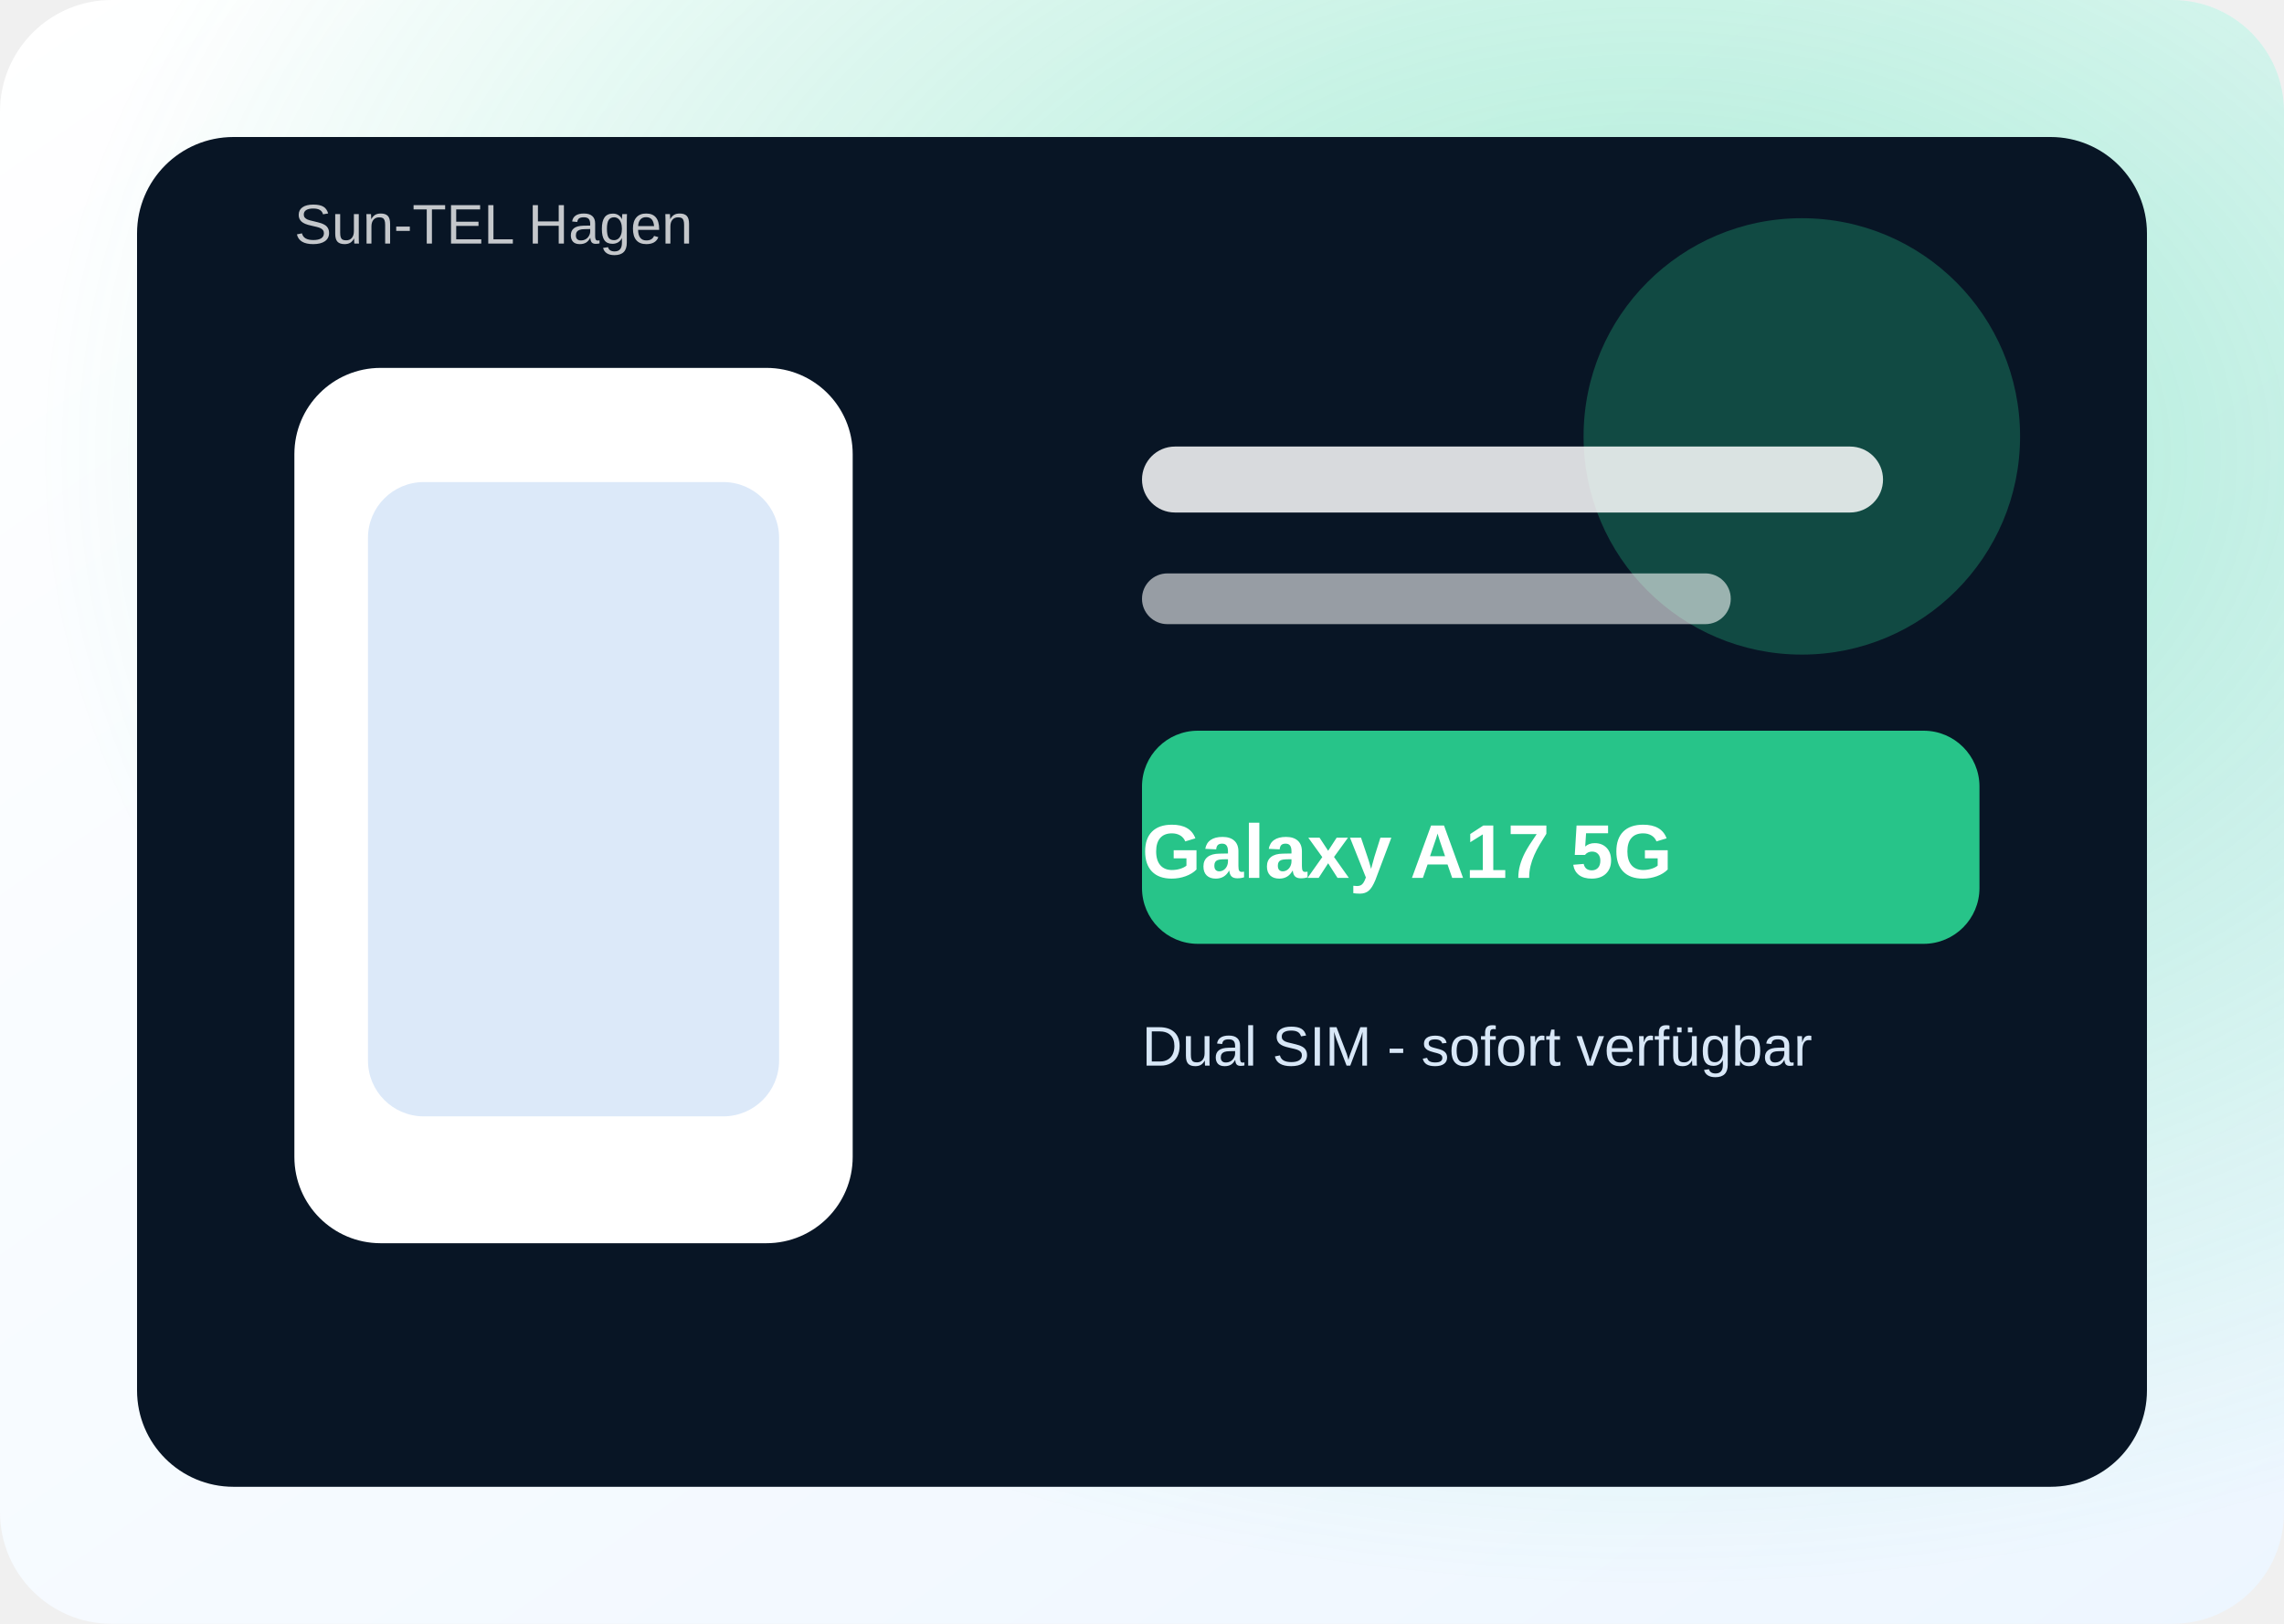
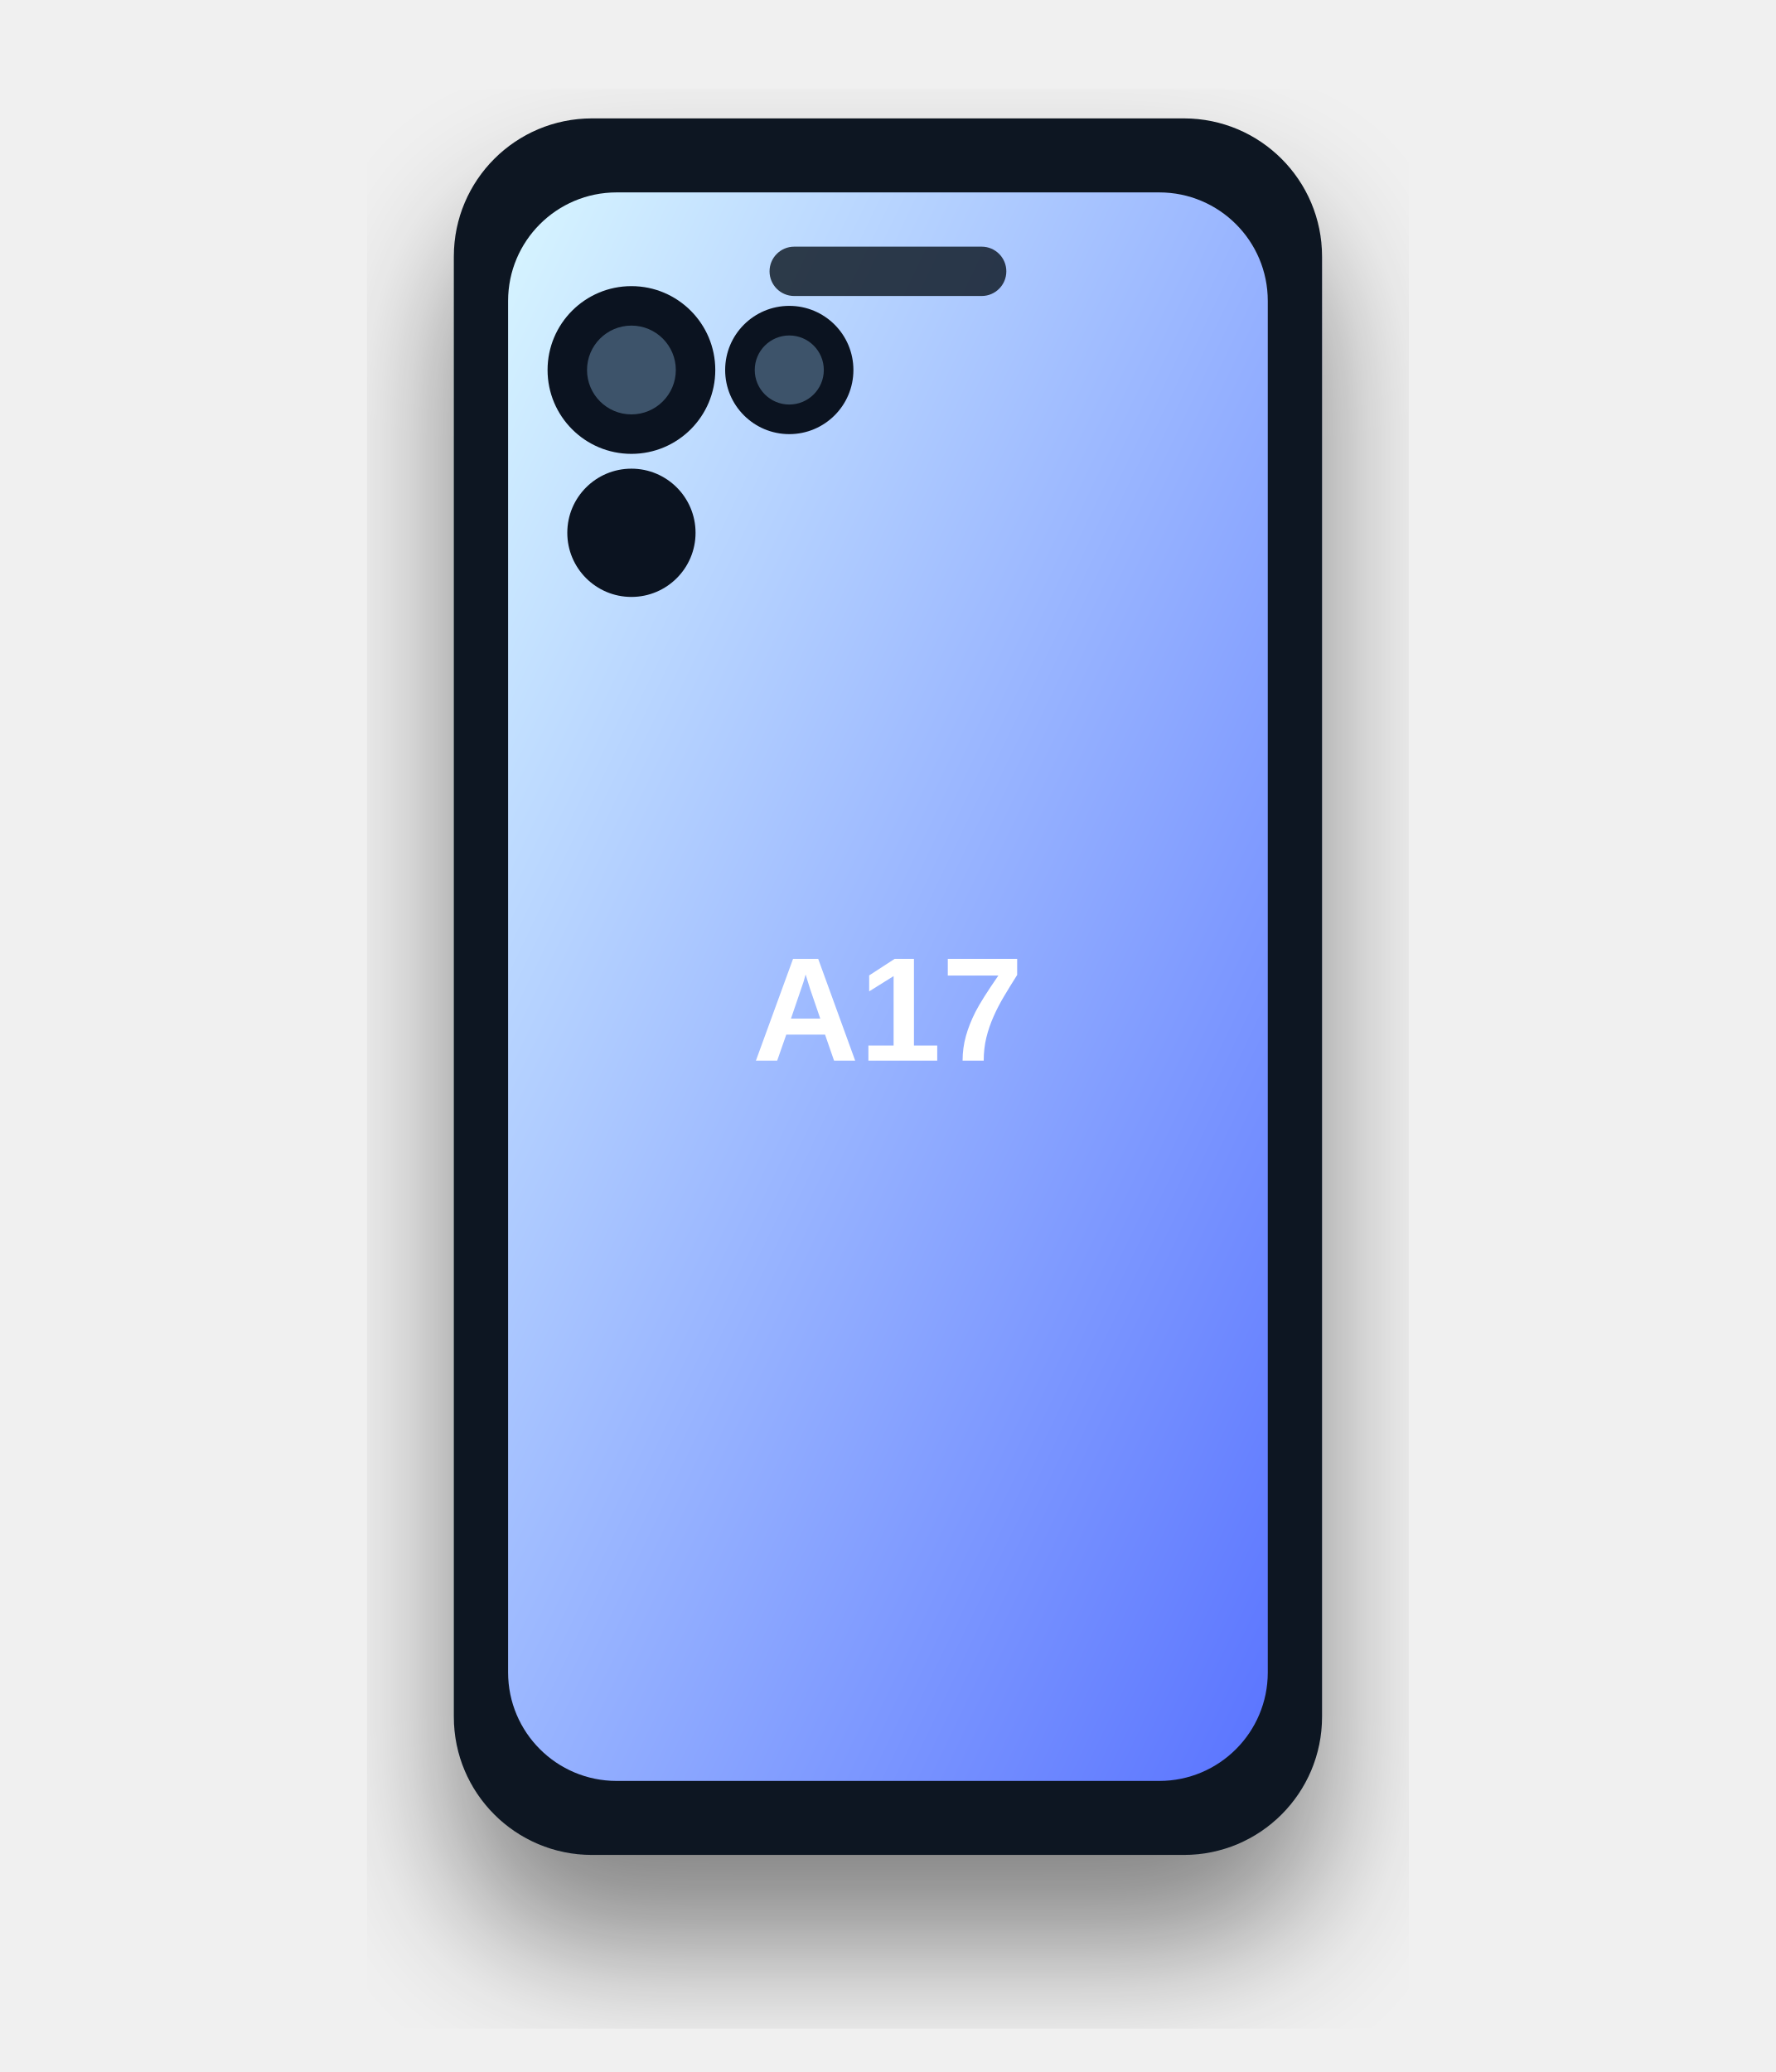
- <svg xmlns="http://www.w3.org/2000/svg" width="900" height="640" viewBox="0 0 900 640">
+ <svg xmlns="http://www.w3.org/2000/svg" width="360" height="420" viewBox="0 0 360 420">
  <defs>
-     <linearGradient id="bg" x1="0" y1="0" x2="1" y2="1">
-       <stop offset="0" stop-color="#ffffff" />
-       <stop offset="1" stop-color="#edf6ff" />
+     <linearGradient id="g" x1="0" x2="1" y1="0" y2="1">
+       <stop stop-color="#d8f6ff" />
+       <stop offset="1" stop-color="#5973ff" />
    </linearGradient>
-     <radialGradient id="glow" cx="72%" cy="28%" r="70%">
-       <stop offset="0" stop-color="#29d391" stop-opacity=".38" />
-       <stop offset="1" stop-color="#29d391" stop-opacity="0" />
-     </radialGradient>
+     <filter id="s">
+       <feDropShadow dx="0" dy="18" stdDeviation="14" flood-color="#000" flood-opacity=".45" />
+     </filter>
  </defs>
-   <rect width="900" height="640" rx="44" fill="url(#bg)" />
-   <rect width="900" height="640" rx="44" fill="url(#glow)" />
-   <rect x="54" y="54" width="792" height="532" rx="38" fill="#081525" />
-   <circle cx="710" cy="172" r="86" fill="#29d391" opacity=".28" />
-   <rect x="116" y="145" width="220" height="345" rx="34" fill="#ffffff" />
-   <rect x="145" y="190" width="162" height="250" rx="22" fill="#dce9f9" />
-   <rect x="450" y="176" width="292" height="26" rx="13" fill="#ffffff" opacity=".84" />
-   <rect x="450" y="226" width="232" height="20" rx="10" fill="#ffffff" opacity=".58" />
-   <rect x="450" y="288" width="330" height="84" rx="22" fill="#29d391" opacity=".92" />
-   <text x="116" y="96" font-family="Arial, sans-serif" font-size="22" fill="#ffffff" opacity=".76">Sun-TEL Hagen</text>
-   <text x="450" y="346" font-family="Arial, sans-serif" font-size="30" font-weight="700" fill="#ffffff">Galaxy A17 5G</text>
-   <text x="450" y="420" font-family="Arial, sans-serif" font-size="22" fill="#d8e7f7">Dual SIM - sofort verfügbar</text>
+   <rect x="92" y="24" width="176" height="352" rx="28" fill="#101820" filter="url(#s)" />
+   <rect x="103" y="39" width="154" height="322" rx="22" fill="url(#g)" />
+   <rect x="156" y="50" width="48" height="10" rx="5" fill="#08111c" opacity=".8" />
+   <circle cx="128" cy="75" r="17" fill="#0b1320" />
+   <circle cx="128" cy="75" r="9" fill="#3d536a" />
+   <circle cx="160" cy="75" r="13" fill="#0b1320" />
+   <circle cx="160" cy="75" r="7" fill="#3d536a" />
+   <circle cx="128" cy="108" r="13" fill="#0b1320" />
+   <text x="180" y="215" text-anchor="middle" font-family="Arial" font-size="30" font-weight="800" fill="white">A17</text>
</svg>
